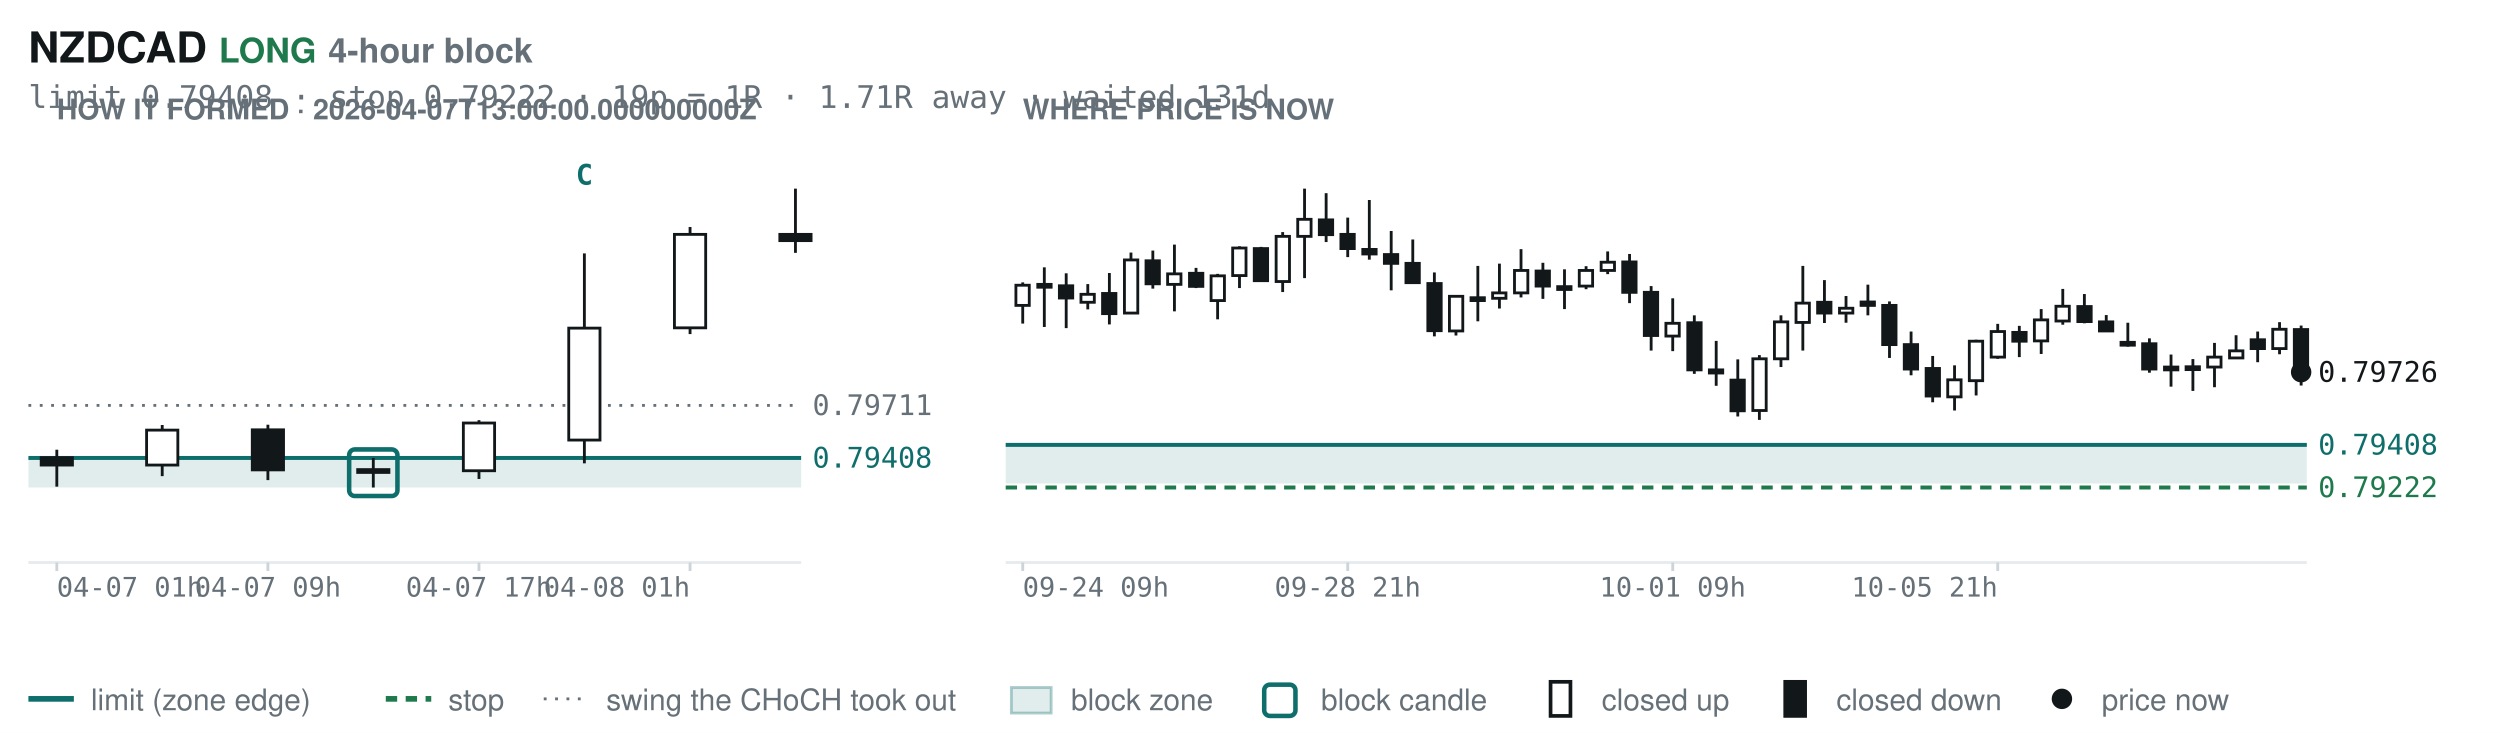
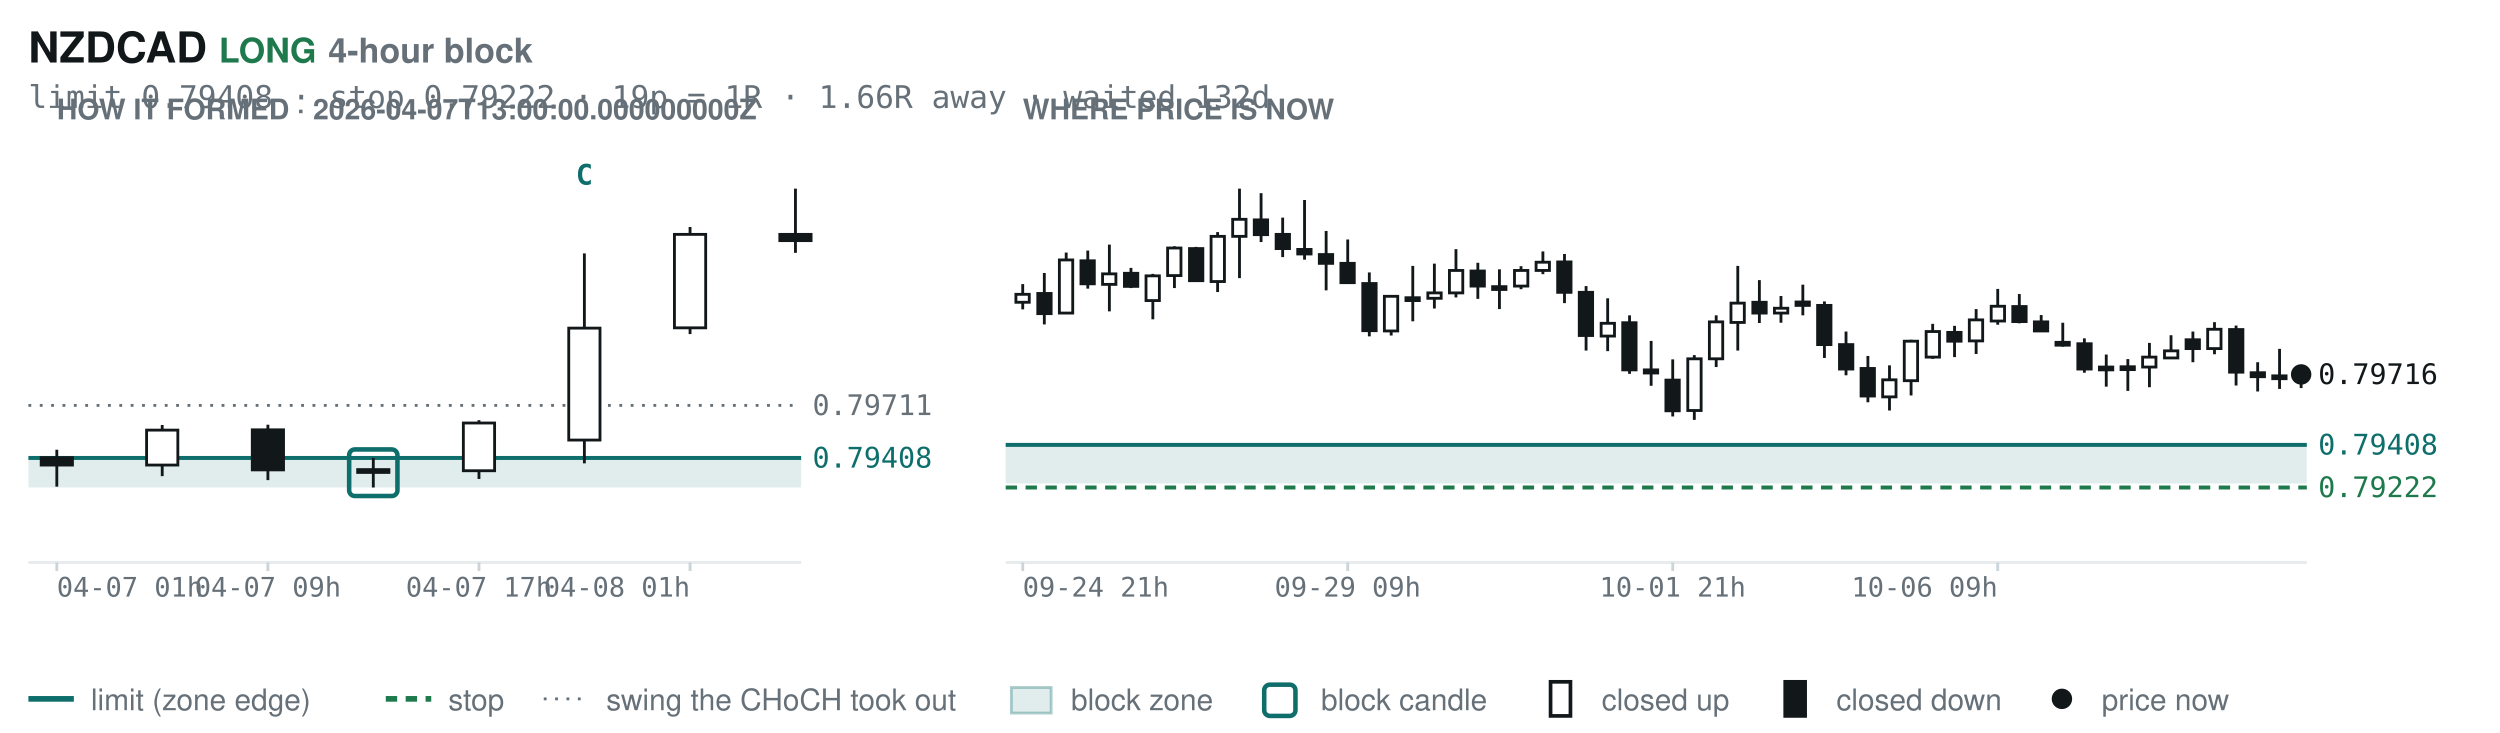
<svg xmlns="http://www.w3.org/2000/svg" viewBox="0 0 880 258" width="880" height="258" role="img" aria-label="NZDCAD long order block: the candles that formed it, and where price is now">
  <rect width="880" height="258" fill="#FFFFFF" />
  <text x="10" y="22" fill="#12171A" font-family="system-ui,-apple-system,Segoe UI,Helvetica,Arial,sans-serif" font-size="15" font-weight="700">NZDCAD <tspan fill="#1E7A4C" font-size="12">LONG</tspan>
    <tspan fill="#667078" font-size="12">4-hour block</tspan>
  </text>
-   <text x="10" y="38" fill="#667078" font-family="ui-monospace,SFMono-Regular,Menlo,Consolas,monospace" font-size="11">limit 0.79408 · stop 0.79222 · 19p = 1R · 1.71R away · waited 131d</text>
+   <text x="10" y="38" fill="#667078" font-family="ui-monospace,SFMono-Regular,Menlo,Consolas,monospace" font-size="11">limit 0.79408 · stop 0.79222 · 19p = 1R · 1.66R away · waited 132d</text>
  <text x="20" y="42" fill="#667078" font-family="system-ui,-apple-system,Segoe UI,Helvetica,Arial,sans-serif" font-size="10" font-weight="600">HOW IT FORMED · 2026-04-07T13:00:00.000000000Z</text>
  <text x="360" y="42" fill="#667078" font-family="system-ui,-apple-system,Segoe UI,Helvetica,Arial,sans-serif" font-size="10" font-weight="600">WHERE PRICE IS NOW</text>
  <rect x="10.0" y="161.2" width="272.0" height="10.4" fill="#0E6E6B1F" />
  <line x1="10.0" y1="142.7" x2="282.0" y2="142.7" stroke="#667078" stroke-width="1" stroke-dasharray="1 3" />
  <line x1="10.0" y1="161.2" x2="282.0" y2="161.2" stroke="#0E6E6B" stroke-width="1.4" />
  <line x1="20.0" y1="158.3" x2="20.0" y2="171.3" stroke="#12171A" stroke-width="1" />
  <rect x="14.5" y="161.1" width="11.0" height="2.6" fill="#12171A" stroke="#12171A" stroke-width="1" />
  <line x1="57.1" y1="149.6" x2="57.1" y2="167.6" stroke="#12171A" stroke-width="1" />
  <rect x="51.6" y="151.4" width="11.0" height="12.3" fill="#FFFFFF" stroke="#12171A" stroke-width="1" />
  <line x1="94.3" y1="149.5" x2="94.3" y2="169.0" stroke="#12171A" stroke-width="1" />
  <rect x="88.8" y="151.3" width="11.0" height="14.1" fill="#12171A" stroke="#12171A" stroke-width="1" />
  <line x1="131.4" y1="161.2" x2="131.4" y2="171.6" stroke="#12171A" stroke-width="1" />
  <rect x="125.9" y="165.3" width="11.0" height="1.0" fill="#12171A" stroke="#12171A" stroke-width="1" />
  <line x1="168.6" y1="147.9" x2="168.6" y2="168.6" stroke="#12171A" stroke-width="1" />
  <rect x="163.1" y="148.9" width="11.0" height="16.8" fill="#FFFFFF" stroke="#12171A" stroke-width="1" />
  <line x1="205.7" y1="89.2" x2="205.7" y2="163.1" stroke="#12171A" stroke-width="1" />
  <rect x="200.2" y="115.5" width="11.0" height="39.4" fill="#FFFFFF" stroke="#12171A" stroke-width="1" />
  <line x1="242.9" y1="79.9" x2="242.9" y2="117.6" stroke="#12171A" stroke-width="1" />
  <rect x="237.4" y="82.5" width="11.0" height="32.9" fill="#FFFFFF" stroke="#12171A" stroke-width="1" />
  <line x1="280.0" y1="66.4" x2="280.0" y2="89.0" stroke="#12171A" stroke-width="1" />
  <rect x="274.5" y="82.5" width="11.0" height="2.2" fill="#12171A" stroke="#12171A" stroke-width="1" />
  <rect x="122.9" y="158.2" width="17.0" height="16.4" fill="none" stroke="#0E6E6B" stroke-width="1.6" rx="2" />
  <text x="205.7" y="65" fill="#0E6E6B" text-anchor="middle" font-family="ui-monospace,SFMono-Regular,Menlo,Consolas,monospace" font-size="10" font-weight="700">C</text>
  <line x1="10.0" y1="198.0" x2="282.0" y2="198.0" stroke="#E6EBEE" stroke-width="1" />
  <line x1="20.0" y1="198.0" x2="20.0" y2="201.0" stroke="#CBD4D9" stroke-width="1" />
  <text x="20.0" y="210.0" fill="#667078" text-anchor="start" font-family="ui-monospace,SFMono-Regular,Menlo,Consolas,monospace" font-size="9.5">04-07 01h</text>
  <line x1="94.3" y1="198.0" x2="94.3" y2="201.0" stroke="#CBD4D9" stroke-width="1" />
  <text x="94.3" y="210.0" fill="#667078" text-anchor="middle" font-family="ui-monospace,SFMono-Regular,Menlo,Consolas,monospace" font-size="9.5">04-07 09h</text>
  <line x1="168.6" y1="198.0" x2="168.6" y2="201.0" stroke="#CBD4D9" stroke-width="1" />
  <text x="168.6" y="210.0" fill="#667078" text-anchor="middle" font-family="ui-monospace,SFMono-Regular,Menlo,Consolas,monospace" font-size="9.5">04-07 17h</text>
  <line x1="242.9" y1="198.0" x2="242.9" y2="201.0" stroke="#CBD4D9" stroke-width="1" />
  <text x="242.9" y="210.0" fill="#667078" text-anchor="end" font-family="ui-monospace,SFMono-Regular,Menlo,Consolas,monospace" font-size="9.5">04-08 01h</text>
  <text x="286.0" y="164.6" fill="#0E6E6B" font-family="ui-monospace,SFMono-Regular,Menlo,Consolas,monospace" font-size="10">0.79408</text>
  <text x="286.0" y="146.1" fill="#667078" font-family="ui-monospace,SFMono-Regular,Menlo,Consolas,monospace" font-size="10">0.79711</text>
  <rect x="354.0" y="156.6" width="458.0" height="13.6" fill="#0E6E6B1F" />
-   <line x1="360.0" y1="99.4" x2="360.0" y2="113.9" stroke="#12171A" stroke-width="1" />
-   <rect x="357.6" y="100.4" width="4.7" height="7.1" fill="#FFFFFF" stroke="#12171A" stroke-width="1" />
-   <line x1="367.6" y1="94.1" x2="367.6" y2="115.1" stroke="#12171A" stroke-width="1" />
-   <rect x="365.3" y="100.1" width="4.7" height="1.0" fill="#12171A" stroke="#12171A" stroke-width="1" />
-   <line x1="375.3" y1="96.2" x2="375.3" y2="115.5" stroke="#12171A" stroke-width="1" />
-   <rect x="372.9" y="100.6" width="4.7" height="4.3" fill="#12171A" stroke="#12171A" stroke-width="1" />
-   <line x1="382.9" y1="100.0" x2="382.9" y2="108.9" stroke="#12171A" stroke-width="1" />
-   <rect x="380.5" y="103.6" width="4.7" height="2.8" fill="#FFFFFF" stroke="#12171A" stroke-width="1" />
-   <line x1="390.5" y1="96.1" x2="390.5" y2="114.2" stroke="#12171A" stroke-width="1" />
-   <rect x="388.1" y="103.3" width="4.7" height="7.1" fill="#12171A" stroke="#12171A" stroke-width="1" />
-   <line x1="398.1" y1="88.9" x2="398.1" y2="110.5" stroke="#12171A" stroke-width="1" />
-   <rect x="395.8" y="91.5" width="4.7" height="18.7" fill="#FFFFFF" stroke="#12171A" stroke-width="1" />
-   <line x1="405.8" y1="88.2" x2="405.8" y2="101.6" stroke="#12171A" stroke-width="1" />
-   <rect x="403.4" y="91.8" width="4.7" height="8.1" fill="#12171A" stroke="#12171A" stroke-width="1" />
-   <line x1="413.4" y1="86.1" x2="413.4" y2="109.6" stroke="#12171A" stroke-width="1" />
-   <rect x="411.0" y="96.4" width="4.7" height="3.7" fill="#FFFFFF" stroke="#12171A" stroke-width="1" />
-   <line x1="421.0" y1="94.3" x2="421.0" y2="101.4" stroke="#12171A" stroke-width="1" />
-   <rect x="418.7" y="96.2" width="4.7" height="4.6" fill="#12171A" stroke="#12171A" stroke-width="1" />
-   <line x1="428.6" y1="96.4" x2="428.6" y2="112.4" stroke="#12171A" stroke-width="1" />
-   <rect x="426.3" y="97.1" width="4.7" height="8.7" fill="#FFFFFF" stroke="#12171A" stroke-width="1" />
-   <line x1="436.3" y1="86.7" x2="436.3" y2="101.4" stroke="#12171A" stroke-width="1" />
-   <rect x="433.9" y="87.3" width="4.7" height="9.7" fill="#FFFFFF" stroke="#12171A" stroke-width="1" />
-   <line x1="443.9" y1="86.9" x2="443.9" y2="98.8" stroke="#12171A" stroke-width="1" />
-   <rect x="441.5" y="87.5" width="4.7" height="11.3" fill="#12171A" stroke="#12171A" stroke-width="1" />
-   <line x1="451.5" y1="81.7" x2="451.5" y2="102.8" stroke="#12171A" stroke-width="1" />
-   <rect x="449.2" y="83.2" width="4.7" height="15.9" fill="#FFFFFF" stroke="#12171A" stroke-width="1" />
-   <line x1="459.2" y1="66.4" x2="459.2" y2="97.9" stroke="#12171A" stroke-width="1" />
-   <rect x="456.8" y="77.2" width="4.7" height="6.0" fill="#FFFFFF" stroke="#12171A" stroke-width="1" />
-   <line x1="466.8" y1="68.0" x2="466.8" y2="85.2" stroke="#12171A" stroke-width="1" />
-   <rect x="464.4" y="77.4" width="4.7" height="5.2" fill="#12171A" stroke="#12171A" stroke-width="1" />
-   <line x1="474.4" y1="76.6" x2="474.4" y2="90.5" stroke="#12171A" stroke-width="1" />
-   <rect x="472.0" y="82.5" width="4.7" height="5.0" fill="#12171A" stroke="#12171A" stroke-width="1" />
-   <line x1="482.0" y1="70.4" x2="482.0" y2="91.4" stroke="#12171A" stroke-width="1" />
-   <rect x="479.7" y="87.8" width="4.7" height="1.6" fill="#12171A" stroke="#12171A" stroke-width="1" />
-   <line x1="489.7" y1="81.3" x2="489.7" y2="102.2" stroke="#12171A" stroke-width="1" />
-   <rect x="487.3" y="89.6" width="4.7" height="3.1" fill="#12171A" stroke="#12171A" stroke-width="1" />
-   <line x1="497.3" y1="84.3" x2="497.3" y2="99.9" stroke="#12171A" stroke-width="1" />
-   <rect x="494.9" y="92.7" width="4.7" height="6.8" fill="#12171A" stroke="#12171A" stroke-width="1" />
-   <line x1="504.9" y1="95.9" x2="504.9" y2="118.4" stroke="#12171A" stroke-width="1" />
-   <rect x="502.6" y="99.8" width="4.7" height="16.6" fill="#12171A" stroke="#12171A" stroke-width="1" />
-   <line x1="512.5" y1="103.9" x2="512.5" y2="118.1" stroke="#12171A" stroke-width="1" />
-   <rect x="510.2" y="104.3" width="4.7" height="12.2" fill="#FFFFFF" stroke="#12171A" stroke-width="1" />
-   <line x1="520.2" y1="93.6" x2="520.2" y2="113.1" stroke="#12171A" stroke-width="1" />
-   <rect x="517.8" y="104.8" width="4.7" height="1.0" fill="#FFFFFF" stroke="#12171A" stroke-width="1" />
-   <line x1="527.8" y1="92.8" x2="527.8" y2="108.6" stroke="#12171A" stroke-width="1" />
-   <rect x="525.4" y="103.1" width="4.7" height="1.9" fill="#FFFFFF" stroke="#12171A" stroke-width="1" />
-   <line x1="535.4" y1="87.7" x2="535.4" y2="104.7" stroke="#12171A" stroke-width="1" />
-   <rect x="533.1" y="95.2" width="4.7" height="7.9" fill="#FFFFFF" stroke="#12171A" stroke-width="1" />
-   <line x1="543.1" y1="92.5" x2="543.1" y2="105.2" stroke="#12171A" stroke-width="1" />
-   <rect x="540.7" y="95.4" width="4.7" height="5.3" fill="#12171A" stroke="#12171A" stroke-width="1" />
-   <line x1="550.7" y1="94.8" x2="550.7" y2="108.8" stroke="#12171A" stroke-width="1" />
-   <rect x="548.3" y="100.9" width="4.7" height="1.0" fill="#12171A" stroke="#12171A" stroke-width="1" />
-   <line x1="558.3" y1="93.7" x2="558.3" y2="101.8" stroke="#12171A" stroke-width="1" />
-   <rect x="555.9" y="95.2" width="4.7" height="5.5" fill="#FFFFFF" stroke="#12171A" stroke-width="1" />
-   <line x1="565.9" y1="88.5" x2="565.9" y2="96.5" stroke="#12171A" stroke-width="1" />
-   <rect x="563.6" y="92.3" width="4.7" height="2.9" fill="#FFFFFF" stroke="#12171A" stroke-width="1" />
-   <line x1="573.6" y1="89.4" x2="573.6" y2="106.7" stroke="#12171A" stroke-width="1" />
-   <rect x="571.2" y="92.2" width="4.7" height="10.7" fill="#12171A" stroke="#12171A" stroke-width="1" />
-   <line x1="581.2" y1="100.7" x2="581.2" y2="123.4" stroke="#12171A" stroke-width="1" />
-   <rect x="578.8" y="102.9" width="4.7" height="15.2" fill="#12171A" stroke="#12171A" stroke-width="1" />
-   <line x1="588.8" y1="105.0" x2="588.8" y2="123.6" stroke="#12171A" stroke-width="1" />
-   <rect x="586.4" y="113.8" width="4.7" height="4.5" fill="#FFFFFF" stroke="#12171A" stroke-width="1" />
-   <line x1="596.4" y1="111.0" x2="596.4" y2="131.6" stroke="#12171A" stroke-width="1" />
-   <rect x="594.1" y="113.6" width="4.7" height="16.6" fill="#12171A" stroke="#12171A" stroke-width="1" />
-   <line x1="604.1" y1="120.0" x2="604.1" y2="135.8" stroke="#12171A" stroke-width="1" />
-   <rect x="601.7" y="130.2" width="4.7" height="1.1" fill="#12171A" stroke="#12171A" stroke-width="1" />
-   <line x1="611.7" y1="126.5" x2="611.7" y2="146.6" stroke="#12171A" stroke-width="1" />
-   <rect x="609.3" y="133.8" width="4.7" height="10.8" fill="#12171A" stroke="#12171A" stroke-width="1" />
-   <line x1="619.3" y1="125.0" x2="619.3" y2="147.8" stroke="#12171A" stroke-width="1" />
-   <rect x="617.0" y="126.3" width="4.7" height="18.2" fill="#FFFFFF" stroke="#12171A" stroke-width="1" />
-   <line x1="626.9" y1="111.0" x2="626.9" y2="129.2" stroke="#12171A" stroke-width="1" />
-   <rect x="624.6" y="113.3" width="4.7" height="13.0" fill="#FFFFFF" stroke="#12171A" stroke-width="1" />
-   <line x1="634.6" y1="93.6" x2="634.6" y2="123.4" stroke="#12171A" stroke-width="1" />
-   <rect x="632.2" y="106.7" width="4.7" height="6.8" fill="#FFFFFF" stroke="#12171A" stroke-width="1" />
-   <line x1="642.2" y1="98.6" x2="642.2" y2="113.7" stroke="#12171A" stroke-width="1" />
-   <rect x="639.8" y="106.4" width="4.7" height="3.8" fill="#12171A" stroke="#12171A" stroke-width="1" />
-   <line x1="649.8" y1="104.2" x2="649.8" y2="113.6" stroke="#12171A" stroke-width="1" />
-   <rect x="647.5" y="108.5" width="4.7" height="1.7" fill="#FFFFFF" stroke="#12171A" stroke-width="1" />
-   <line x1="657.5" y1="100.2" x2="657.5" y2="111.0" stroke="#12171A" stroke-width="1" />
-   <rect x="655.1" y="106.3" width="4.7" height="1.2" fill="#12171A" stroke="#12171A" stroke-width="1" />
-   <line x1="665.1" y1="106.1" x2="665.1" y2="126.0" stroke="#12171A" stroke-width="1" />
-   <rect x="662.7" y="107.5" width="4.7" height="13.8" fill="#12171A" stroke="#12171A" stroke-width="1" />
-   <line x1="672.7" y1="116.7" x2="672.7" y2="132.1" stroke="#12171A" stroke-width="1" />
-   <rect x="670.3" y="121.3" width="4.7" height="8.6" fill="#12171A" stroke="#12171A" stroke-width="1" />
-   <line x1="680.3" y1="125.3" x2="680.3" y2="141.6" stroke="#12171A" stroke-width="1" />
-   <rect x="678.0" y="129.7" width="4.7" height="9.7" fill="#12171A" stroke="#12171A" stroke-width="1" />
-   <line x1="688.0" y1="128.6" x2="688.0" y2="144.5" stroke="#12171A" stroke-width="1" />
-   <rect x="685.6" y="133.7" width="4.7" height="6.0" fill="#FFFFFF" stroke="#12171A" stroke-width="1" />
-   <line x1="695.6" y1="119.6" x2="695.6" y2="139.2" stroke="#12171A" stroke-width="1" />
-   <rect x="693.2" y="120.1" width="4.7" height="13.9" fill="#FFFFFF" stroke="#12171A" stroke-width="1" />
-   <line x1="703.2" y1="114.0" x2="703.2" y2="126.3" stroke="#12171A" stroke-width="1" />
-   <rect x="700.9" y="116.7" width="4.7" height="9.0" fill="#FFFFFF" stroke="#12171A" stroke-width="1" />
-   <line x1="710.8" y1="114.7" x2="710.8" y2="125.7" stroke="#12171A" stroke-width="1" />
-   <rect x="708.5" y="117.0" width="4.7" height="3.1" fill="#12171A" stroke="#12171A" stroke-width="1" />
-   <line x1="718.5" y1="108.8" x2="718.5" y2="124.6" stroke="#12171A" stroke-width="1" />
-   <rect x="716.1" y="112.6" width="4.7" height="7.4" fill="#FFFFFF" stroke="#12171A" stroke-width="1" />
-   <line x1="726.1" y1="101.7" x2="726.1" y2="114.3" stroke="#12171A" stroke-width="1" />
-   <rect x="723.7" y="107.8" width="4.7" height="5.2" fill="#FFFFFF" stroke="#12171A" stroke-width="1" />
-   <line x1="733.7" y1="103.5" x2="733.7" y2="113.8" stroke="#12171A" stroke-width="1" />
-   <rect x="731.4" y="107.9" width="4.7" height="5.3" fill="#12171A" stroke="#12171A" stroke-width="1" />
-   <line x1="741.4" y1="110.9" x2="741.4" y2="116.7" stroke="#12171A" stroke-width="1" />
-   <rect x="739.0" y="113.3" width="4.7" height="3.2" fill="#12171A" stroke="#12171A" stroke-width="1" />
-   <line x1="749.0" y1="113.6" x2="749.0" y2="122.0" stroke="#12171A" stroke-width="1" />
-   <rect x="746.6" y="120.5" width="4.7" height="1.0" fill="#12171A" stroke="#12171A" stroke-width="1" />
-   <line x1="756.6" y1="119.1" x2="756.6" y2="131.2" stroke="#12171A" stroke-width="1" />
-   <rect x="754.2" y="121.0" width="4.7" height="8.9" fill="#12171A" stroke="#12171A" stroke-width="1" />
-   <line x1="764.2" y1="124.8" x2="764.2" y2="136.1" stroke="#12171A" stroke-width="1" />
-   <rect x="761.9" y="129.2" width="4.7" height="1.0" fill="#FFFFFF" stroke="#12171A" stroke-width="1" />
-   <line x1="771.9" y1="126.4" x2="771.9" y2="137.6" stroke="#12171A" stroke-width="1" />
-   <rect x="769.5" y="129.1" width="4.7" height="1.0" fill="#FFFFFF" stroke="#12171A" stroke-width="1" />
-   <line x1="779.5" y1="120.7" x2="779.5" y2="136.3" stroke="#12171A" stroke-width="1" />
-   <rect x="777.1" y="125.7" width="4.7" height="3.5" fill="#FFFFFF" stroke="#12171A" stroke-width="1" />
-   <line x1="787.1" y1="118.0" x2="787.1" y2="126.3" stroke="#12171A" stroke-width="1" />
-   <rect x="784.8" y="123.5" width="4.7" height="2.5" fill="#FFFFFF" stroke="#12171A" stroke-width="1" />
-   <line x1="794.7" y1="116.7" x2="794.7" y2="127.5" stroke="#12171A" stroke-width="1" />
-   <rect x="792.4" y="119.6" width="4.7" height="3.1" fill="#12171A" stroke="#12171A" stroke-width="1" />
-   <line x1="802.4" y1="113.4" x2="802.4" y2="124.7" stroke="#12171A" stroke-width="1" />
-   <rect x="800.0" y="115.9" width="4.7" height="6.8" fill="#FFFFFF" stroke="#12171A" stroke-width="1" />
-   <line x1="810.0" y1="114.6" x2="810.0" y2="135.7" stroke="#12171A" stroke-width="1" />
-   <rect x="807.6" y="116.0" width="4.7" height="15.0" fill="#12171A" stroke="#12171A" stroke-width="1" />
+   <line x1="360.0" y1="100.0" x2="360.0" y2="108.9" stroke="#12171A" stroke-width="1" />
+   <rect x="357.6" y="103.6" width="4.7" height="2.8" fill="#FFFFFF" stroke="#12171A" stroke-width="1" />
+   <line x1="367.6" y1="96.1" x2="367.6" y2="114.2" stroke="#12171A" stroke-width="1" />
+   <rect x="365.3" y="103.3" width="4.7" height="7.1" fill="#12171A" stroke="#12171A" stroke-width="1" />
+   <line x1="375.3" y1="88.9" x2="375.3" y2="110.5" stroke="#12171A" stroke-width="1" />
+   <rect x="372.9" y="91.5" width="4.7" height="18.7" fill="#FFFFFF" stroke="#12171A" stroke-width="1" />
+   <line x1="382.9" y1="88.2" x2="382.9" y2="101.6" stroke="#12171A" stroke-width="1" />
+   <rect x="380.5" y="91.8" width="4.7" height="8.1" fill="#12171A" stroke="#12171A" stroke-width="1" />
+   <line x1="390.5" y1="86.1" x2="390.5" y2="109.6" stroke="#12171A" stroke-width="1" />
+   <rect x="388.1" y="96.4" width="4.7" height="3.7" fill="#FFFFFF" stroke="#12171A" stroke-width="1" />
+   <line x1="398.1" y1="94.3" x2="398.1" y2="101.4" stroke="#12171A" stroke-width="1" />
+   <rect x="395.8" y="96.2" width="4.7" height="4.6" fill="#12171A" stroke="#12171A" stroke-width="1" />
+   <line x1="405.8" y1="96.4" x2="405.8" y2="112.4" stroke="#12171A" stroke-width="1" />
+   <rect x="403.4" y="97.1" width="4.7" height="8.7" fill="#FFFFFF" stroke="#12171A" stroke-width="1" />
+   <line x1="413.4" y1="86.7" x2="413.4" y2="101.4" stroke="#12171A" stroke-width="1" />
+   <rect x="411.0" y="87.3" width="4.7" height="9.7" fill="#FFFFFF" stroke="#12171A" stroke-width="1" />
+   <line x1="421.0" y1="86.9" x2="421.0" y2="98.8" stroke="#12171A" stroke-width="1" />
+   <rect x="418.7" y="87.5" width="4.7" height="11.3" fill="#12171A" stroke="#12171A" stroke-width="1" />
+   <line x1="428.6" y1="81.7" x2="428.6" y2="102.8" stroke="#12171A" stroke-width="1" />
+   <rect x="426.3" y="83.2" width="4.7" height="15.9" fill="#FFFFFF" stroke="#12171A" stroke-width="1" />
+   <line x1="436.3" y1="66.4" x2="436.3" y2="97.9" stroke="#12171A" stroke-width="1" />
+   <rect x="433.9" y="77.2" width="4.7" height="6.0" fill="#FFFFFF" stroke="#12171A" stroke-width="1" />
+   <line x1="443.9" y1="68.0" x2="443.9" y2="85.2" stroke="#12171A" stroke-width="1" />
+   <rect x="441.5" y="77.4" width="4.7" height="5.2" fill="#12171A" stroke="#12171A" stroke-width="1" />
+   <line x1="451.5" y1="76.6" x2="451.5" y2="90.5" stroke="#12171A" stroke-width="1" />
+   <rect x="449.2" y="82.5" width="4.7" height="5.0" fill="#12171A" stroke="#12171A" stroke-width="1" />
+   <line x1="459.2" y1="70.4" x2="459.2" y2="91.4" stroke="#12171A" stroke-width="1" />
+   <rect x="456.8" y="87.8" width="4.7" height="1.6" fill="#12171A" stroke="#12171A" stroke-width="1" />
+   <line x1="466.8" y1="81.3" x2="466.8" y2="102.2" stroke="#12171A" stroke-width="1" />
+   <rect x="464.4" y="89.6" width="4.7" height="3.1" fill="#12171A" stroke="#12171A" stroke-width="1" />
+   <line x1="474.4" y1="84.3" x2="474.4" y2="99.9" stroke="#12171A" stroke-width="1" />
+   <rect x="472.0" y="92.7" width="4.7" height="6.8" fill="#12171A" stroke="#12171A" stroke-width="1" />
+   <line x1="482.0" y1="95.9" x2="482.0" y2="118.4" stroke="#12171A" stroke-width="1" />
+   <rect x="479.7" y="99.8" width="4.7" height="16.6" fill="#12171A" stroke="#12171A" stroke-width="1" />
+   <line x1="489.7" y1="103.9" x2="489.7" y2="118.1" stroke="#12171A" stroke-width="1" />
+   <rect x="487.3" y="104.3" width="4.7" height="12.2" fill="#FFFFFF" stroke="#12171A" stroke-width="1" />
+   <line x1="497.3" y1="93.6" x2="497.3" y2="113.1" stroke="#12171A" stroke-width="1" />
+   <rect x="494.9" y="104.8" width="4.7" height="1.0" fill="#FFFFFF" stroke="#12171A" stroke-width="1" />
+   <line x1="504.9" y1="92.8" x2="504.9" y2="108.6" stroke="#12171A" stroke-width="1" />
+   <rect x="502.6" y="103.1" width="4.7" height="1.9" fill="#FFFFFF" stroke="#12171A" stroke-width="1" />
+   <line x1="512.5" y1="87.7" x2="512.5" y2="104.7" stroke="#12171A" stroke-width="1" />
+   <rect x="510.2" y="95.2" width="4.7" height="7.9" fill="#FFFFFF" stroke="#12171A" stroke-width="1" />
+   <line x1="520.2" y1="92.5" x2="520.2" y2="105.2" stroke="#12171A" stroke-width="1" />
+   <rect x="517.8" y="95.4" width="4.7" height="5.3" fill="#12171A" stroke="#12171A" stroke-width="1" />
+   <line x1="527.8" y1="94.8" x2="527.8" y2="108.8" stroke="#12171A" stroke-width="1" />
+   <rect x="525.4" y="100.9" width="4.7" height="1.0" fill="#12171A" stroke="#12171A" stroke-width="1" />
+   <line x1="535.4" y1="93.7" x2="535.4" y2="101.8" stroke="#12171A" stroke-width="1" />
+   <rect x="533.1" y="95.2" width="4.7" height="5.5" fill="#FFFFFF" stroke="#12171A" stroke-width="1" />
+   <line x1="543.1" y1="88.5" x2="543.1" y2="96.5" stroke="#12171A" stroke-width="1" />
+   <rect x="540.7" y="92.3" width="4.7" height="2.9" fill="#FFFFFF" stroke="#12171A" stroke-width="1" />
+   <line x1="550.7" y1="89.4" x2="550.7" y2="106.7" stroke="#12171A" stroke-width="1" />
+   <rect x="548.3" y="92.2" width="4.7" height="10.7" fill="#12171A" stroke="#12171A" stroke-width="1" />
+   <line x1="558.3" y1="100.7" x2="558.3" y2="123.4" stroke="#12171A" stroke-width="1" />
+   <rect x="555.9" y="102.9" width="4.7" height="15.2" fill="#12171A" stroke="#12171A" stroke-width="1" />
+   <line x1="565.9" y1="105.0" x2="565.9" y2="123.6" stroke="#12171A" stroke-width="1" />
+   <rect x="563.6" y="113.8" width="4.7" height="4.5" fill="#FFFFFF" stroke="#12171A" stroke-width="1" />
+   <line x1="573.6" y1="111.0" x2="573.6" y2="131.6" stroke="#12171A" stroke-width="1" />
+   <rect x="571.2" y="113.6" width="4.7" height="16.6" fill="#12171A" stroke="#12171A" stroke-width="1" />
+   <line x1="581.2" y1="120.0" x2="581.2" y2="135.8" stroke="#12171A" stroke-width="1" />
+   <rect x="578.8" y="130.2" width="4.7" height="1.1" fill="#12171A" stroke="#12171A" stroke-width="1" />
+   <line x1="588.8" y1="126.5" x2="588.8" y2="146.6" stroke="#12171A" stroke-width="1" />
+   <rect x="586.4" y="133.8" width="4.7" height="10.8" fill="#12171A" stroke="#12171A" stroke-width="1" />
+   <line x1="596.4" y1="125.0" x2="596.4" y2="147.8" stroke="#12171A" stroke-width="1" />
+   <rect x="594.1" y="126.3" width="4.7" height="18.2" fill="#FFFFFF" stroke="#12171A" stroke-width="1" />
+   <line x1="604.1" y1="111.0" x2="604.1" y2="129.2" stroke="#12171A" stroke-width="1" />
+   <rect x="601.7" y="113.3" width="4.7" height="13.0" fill="#FFFFFF" stroke="#12171A" stroke-width="1" />
+   <line x1="611.7" y1="93.6" x2="611.7" y2="123.4" stroke="#12171A" stroke-width="1" />
+   <rect x="609.3" y="106.7" width="4.7" height="6.8" fill="#FFFFFF" stroke="#12171A" stroke-width="1" />
+   <line x1="619.3" y1="98.6" x2="619.3" y2="113.7" stroke="#12171A" stroke-width="1" />
+   <rect x="617.0" y="106.4" width="4.7" height="3.8" fill="#12171A" stroke="#12171A" stroke-width="1" />
+   <line x1="626.9" y1="104.2" x2="626.9" y2="113.6" stroke="#12171A" stroke-width="1" />
+   <rect x="624.6" y="108.5" width="4.7" height="1.7" fill="#FFFFFF" stroke="#12171A" stroke-width="1" />
+   <line x1="634.6" y1="100.2" x2="634.6" y2="111.0" stroke="#12171A" stroke-width="1" />
+   <rect x="632.2" y="106.3" width="4.7" height="1.2" fill="#12171A" stroke="#12171A" stroke-width="1" />
+   <line x1="642.2" y1="106.1" x2="642.2" y2="126.0" stroke="#12171A" stroke-width="1" />
+   <rect x="639.8" y="107.5" width="4.7" height="13.8" fill="#12171A" stroke="#12171A" stroke-width="1" />
+   <line x1="649.8" y1="116.7" x2="649.8" y2="132.1" stroke="#12171A" stroke-width="1" />
+   <rect x="647.5" y="121.3" width="4.7" height="8.6" fill="#12171A" stroke="#12171A" stroke-width="1" />
+   <line x1="657.5" y1="125.3" x2="657.5" y2="141.6" stroke="#12171A" stroke-width="1" />
+   <rect x="655.1" y="129.7" width="4.7" height="9.7" fill="#12171A" stroke="#12171A" stroke-width="1" />
+   <line x1="665.1" y1="128.6" x2="665.1" y2="144.5" stroke="#12171A" stroke-width="1" />
+   <rect x="662.7" y="133.7" width="4.7" height="6.0" fill="#FFFFFF" stroke="#12171A" stroke-width="1" />
+   <line x1="672.7" y1="119.6" x2="672.7" y2="139.2" stroke="#12171A" stroke-width="1" />
+   <rect x="670.3" y="120.1" width="4.7" height="13.9" fill="#FFFFFF" stroke="#12171A" stroke-width="1" />
+   <line x1="680.3" y1="114.0" x2="680.3" y2="126.3" stroke="#12171A" stroke-width="1" />
+   <rect x="678.0" y="116.7" width="4.7" height="9.0" fill="#FFFFFF" stroke="#12171A" stroke-width="1" />
+   <line x1="688.0" y1="114.7" x2="688.0" y2="125.7" stroke="#12171A" stroke-width="1" />
+   <rect x="685.6" y="117.0" width="4.7" height="3.1" fill="#12171A" stroke="#12171A" stroke-width="1" />
+   <line x1="695.6" y1="108.8" x2="695.6" y2="124.6" stroke="#12171A" stroke-width="1" />
+   <rect x="693.2" y="112.6" width="4.7" height="7.4" fill="#FFFFFF" stroke="#12171A" stroke-width="1" />
+   <line x1="703.2" y1="101.7" x2="703.2" y2="114.3" stroke="#12171A" stroke-width="1" />
+   <rect x="700.9" y="107.8" width="4.7" height="5.2" fill="#FFFFFF" stroke="#12171A" stroke-width="1" />
+   <line x1="710.8" y1="103.5" x2="710.8" y2="113.8" stroke="#12171A" stroke-width="1" />
+   <rect x="708.5" y="107.9" width="4.7" height="5.3" fill="#12171A" stroke="#12171A" stroke-width="1" />
+   <line x1="718.5" y1="110.9" x2="718.5" y2="116.7" stroke="#12171A" stroke-width="1" />
+   <rect x="716.1" y="113.3" width="4.7" height="3.2" fill="#12171A" stroke="#12171A" stroke-width="1" />
+   <line x1="726.1" y1="113.6" x2="726.1" y2="122.0" stroke="#12171A" stroke-width="1" />
+   <rect x="723.7" y="120.5" width="4.7" height="1.0" fill="#12171A" stroke="#12171A" stroke-width="1" />
+   <line x1="733.7" y1="119.1" x2="733.7" y2="131.2" stroke="#12171A" stroke-width="1" />
+   <rect x="731.4" y="121.0" width="4.7" height="8.9" fill="#12171A" stroke="#12171A" stroke-width="1" />
+   <line x1="741.4" y1="124.8" x2="741.4" y2="136.1" stroke="#12171A" stroke-width="1" />
+   <rect x="739.0" y="129.2" width="4.7" height="1.0" fill="#FFFFFF" stroke="#12171A" stroke-width="1" />
+   <line x1="749.0" y1="126.4" x2="749.0" y2="137.6" stroke="#12171A" stroke-width="1" />
+   <rect x="746.6" y="129.1" width="4.7" height="1.0" fill="#FFFFFF" stroke="#12171A" stroke-width="1" />
+   <line x1="756.6" y1="120.7" x2="756.6" y2="136.3" stroke="#12171A" stroke-width="1" />
+   <rect x="754.2" y="125.7" width="4.7" height="3.5" fill="#FFFFFF" stroke="#12171A" stroke-width="1" />
+   <line x1="764.2" y1="118.0" x2="764.2" y2="126.3" stroke="#12171A" stroke-width="1" />
+   <rect x="761.9" y="123.5" width="4.7" height="2.5" fill="#FFFFFF" stroke="#12171A" stroke-width="1" />
+   <line x1="771.9" y1="116.7" x2="771.9" y2="127.5" stroke="#12171A" stroke-width="1" />
+   <rect x="769.5" y="119.6" width="4.7" height="3.1" fill="#12171A" stroke="#12171A" stroke-width="1" />
+   <line x1="779.5" y1="113.4" x2="779.5" y2="124.7" stroke="#12171A" stroke-width="1" />
+   <rect x="777.1" y="115.9" width="4.7" height="6.8" fill="#FFFFFF" stroke="#12171A" stroke-width="1" />
+   <line x1="787.1" y1="114.6" x2="787.1" y2="135.7" stroke="#12171A" stroke-width="1" />
+   <rect x="784.8" y="116.0" width="4.7" height="15.0" fill="#12171A" stroke="#12171A" stroke-width="1" />
+   <line x1="794.7" y1="127.5" x2="794.7" y2="137.8" stroke="#12171A" stroke-width="1" />
+   <rect x="792.4" y="131.2" width="4.7" height="1.4" fill="#12171A" stroke="#12171A" stroke-width="1" />
+   <line x1="802.4" y1="122.8" x2="802.4" y2="136.9" stroke="#12171A" stroke-width="1" />
+   <rect x="800.0" y="132.3" width="4.7" height="1.0" fill="#FFFFFF" stroke="#12171A" stroke-width="1" />
+   <line x1="810.0" y1="129.0" x2="810.0" y2="136.6" stroke="#12171A" stroke-width="1" />
+   <rect x="807.6" y="131.8" width="4.7" height="1.0" fill="#FFFFFF" stroke="#12171A" stroke-width="1" />
  <line x1="354.0" y1="156.6" x2="812.0" y2="156.6" stroke="#0E6E6B" stroke-width="1.4" />
  <line x1="354.0" y1="171.6" x2="812.0" y2="171.6" stroke="#1E7A4C" stroke-width="1.4" stroke-dasharray="4 3" />
-   <circle cx="810.0" cy="131.0" r="3.6" fill="#12171A" />
+   <circle cx="810.0" cy="131.8" r="3.6" fill="#12171A" />
  <line x1="354.0" y1="198.0" x2="812.0" y2="198.0" stroke="#E6EBEE" stroke-width="1" />
  <line x1="360.0" y1="198.0" x2="360.0" y2="201.0" stroke="#CBD4D9" stroke-width="1" />
-   <text x="360.0" y="210.0" fill="#667078" text-anchor="start" font-family="ui-monospace,SFMono-Regular,Menlo,Consolas,monospace" font-size="9.5">09-24 09h</text>
+   <text x="360.0" y="210.0" fill="#667078" text-anchor="start" font-family="ui-monospace,SFMono-Regular,Menlo,Consolas,monospace" font-size="9.5">09-24 21h</text>
  <line x1="474.4" y1="198.0" x2="474.4" y2="201.0" stroke="#CBD4D9" stroke-width="1" />
-   <text x="474.4" y="210.0" fill="#667078" text-anchor="middle" font-family="ui-monospace,SFMono-Regular,Menlo,Consolas,monospace" font-size="9.5">09-28 21h</text>
+   <text x="474.4" y="210.0" fill="#667078" text-anchor="middle" font-family="ui-monospace,SFMono-Regular,Menlo,Consolas,monospace" font-size="9.5">09-29 09h</text>
  <line x1="588.8" y1="198.0" x2="588.8" y2="201.0" stroke="#CBD4D9" stroke-width="1" />
-   <text x="588.8" y="210.0" fill="#667078" text-anchor="middle" font-family="ui-monospace,SFMono-Regular,Menlo,Consolas,monospace" font-size="9.5">10-01 09h</text>
+   <text x="588.8" y="210.0" fill="#667078" text-anchor="middle" font-family="ui-monospace,SFMono-Regular,Menlo,Consolas,monospace" font-size="9.5">10-01 21h</text>
  <line x1="703.2" y1="198.0" x2="703.2" y2="201.0" stroke="#CBD4D9" stroke-width="1" />
-   <text x="703.2" y="210.0" fill="#667078" text-anchor="end" font-family="ui-monospace,SFMono-Regular,Menlo,Consolas,monospace" font-size="9.5">10-05 21h</text>
+   <text x="703.2" y="210.0" fill="#667078" text-anchor="end" font-family="ui-monospace,SFMono-Regular,Menlo,Consolas,monospace" font-size="9.5">10-06 09h</text>
  <text x="816.0" y="160.0" fill="#0E6E6B" font-family="ui-monospace,SFMono-Regular,Menlo,Consolas,monospace" font-size="10">0.79408</text>
  <text x="816.0" y="175.0" fill="#1E7A4C" font-family="ui-monospace,SFMono-Regular,Menlo,Consolas,monospace" font-size="10">0.79222</text>
-   <text x="816.0" y="134.4" fill="#12171A" font-family="ui-monospace,SFMono-Regular,Menlo,Consolas,monospace" font-size="10">0.79726</text>
+   <text x="816.0" y="135.2" fill="#12171A" font-family="ui-monospace,SFMono-Regular,Menlo,Consolas,monospace" font-size="10">0.79716</text>
  <g transform="translate(10.0,242)">
    <line x1="0" y1="4" x2="16" y2="4" stroke="#0E6E6B" stroke-width="2" />
    <text x="22" y="8" fill="#667078" font-family="system-ui,-apple-system,Segoe UI,Helvetica,Arial,sans-serif" font-size="10.5">limit (zone edge)</text>
  </g>
  <g transform="translate(135.8,242)">
    <line x1="0" y1="4" x2="16" y2="4" stroke="#1E7A4C" stroke-width="2" stroke-dasharray="4 3" />
    <text x="22" y="8" fill="#667078" font-family="system-ui,-apple-system,Segoe UI,Helvetica,Arial,sans-serif" font-size="10.5">stop</text>
  </g>
  <g transform="translate(191.4,242)">
    <line x1="0" y1="4" x2="16" y2="4" stroke="#667078" stroke-width="1" stroke-dasharray="1 3" />
    <text x="22" y="8" fill="#667078" font-family="system-ui,-apple-system,Segoe UI,Helvetica,Arial,sans-serif" font-size="10.5">swing the CHoCH took out</text>
  </g>
  <g transform="translate(355.0,242)">
    <rect x="1" y="0" width="14" height="9" fill="#0E6E6B1F" stroke="#0E6E6B55" />
    <text x="22" y="8" fill="#667078" font-family="system-ui,-apple-system,Segoe UI,Helvetica,Arial,sans-serif" font-size="10.5">block zone</text>
  </g>
  <g transform="translate(443.0,242)">
    <rect x="2" y="-1" width="11" height="11" fill="none" stroke="#0E6E6B" stroke-width="1.6" rx="2" />
    <text x="22" y="8" fill="#667078" font-family="system-ui,-apple-system,Segoe UI,Helvetica,Arial,sans-serif" font-size="10.5">block candle</text>
  </g>
  <g transform="translate(541.8,242)">
    <rect x="4" y="-2" width="7" height="12" fill="#FFFFFF" stroke="#12171A" stroke-width="1.3" />
    <text x="22" y="8" fill="#667078" font-family="system-ui,-apple-system,Segoe UI,Helvetica,Arial,sans-serif" font-size="10.5">closed up</text>
  </g>
  <g transform="translate(624.4,242)">
    <rect x="4" y="-2" width="7" height="12" fill="#12171A" stroke="#12171A" stroke-width="1.3" />
    <text x="22" y="8" fill="#667078" font-family="system-ui,-apple-system,Segoe UI,Helvetica,Arial,sans-serif" font-size="10.5">closed down</text>
  </g>
  <g transform="translate(717.8,242)">
    <circle cx="8" cy="4" r="3.6" fill="#12171A" />
    <text x="22" y="8" fill="#667078" font-family="system-ui,-apple-system,Segoe UI,Helvetica,Arial,sans-serif" font-size="10.5">price now</text>
  </g>
</svg>
